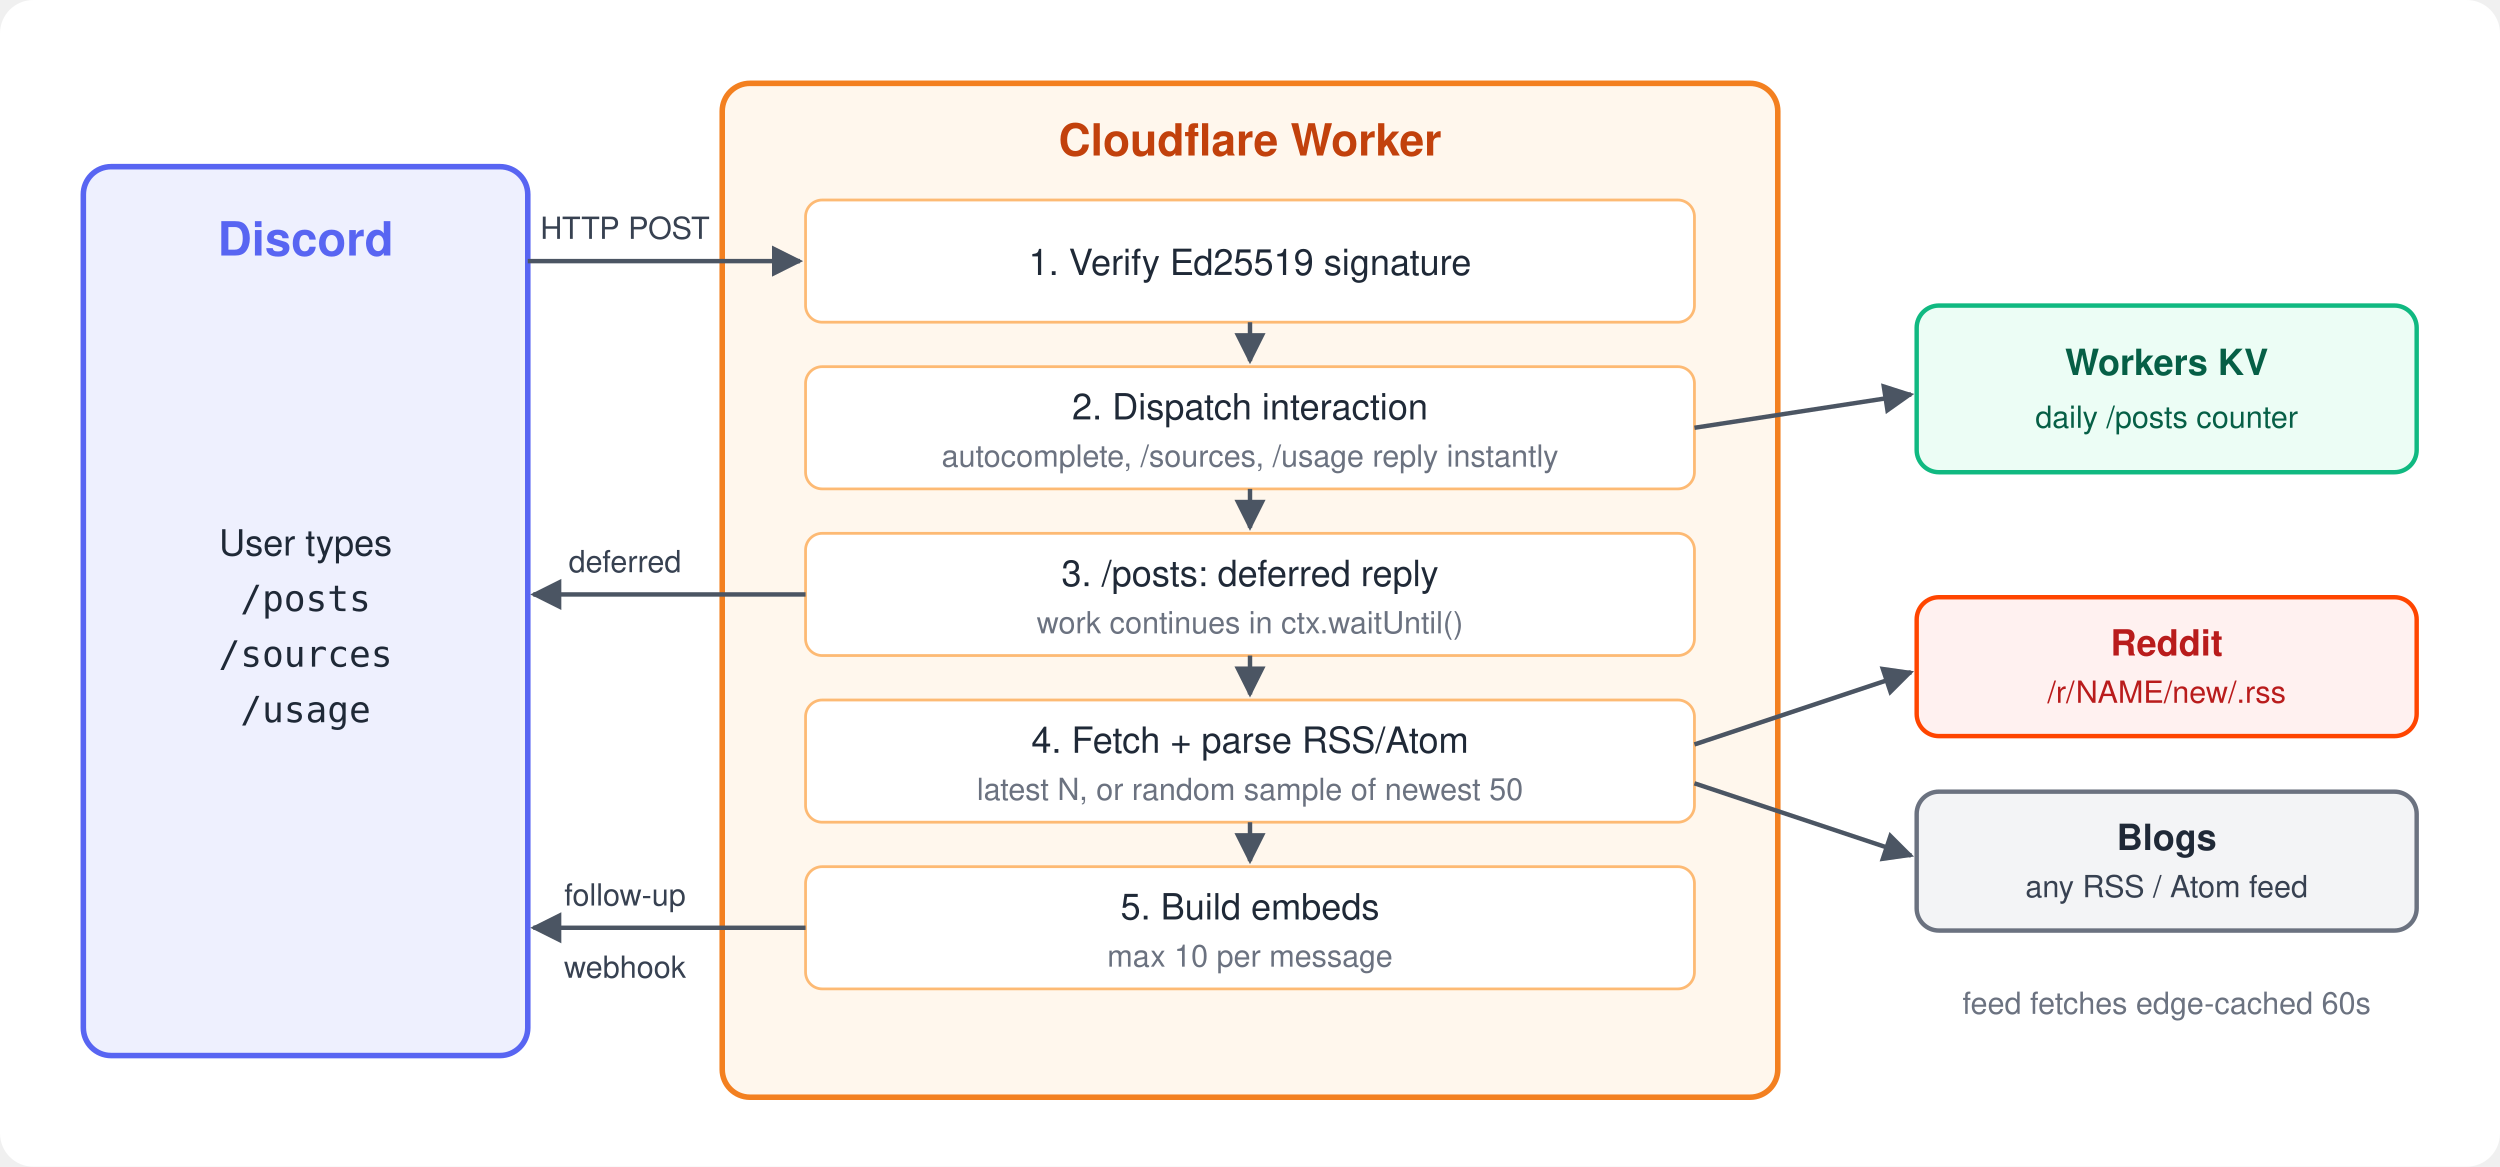
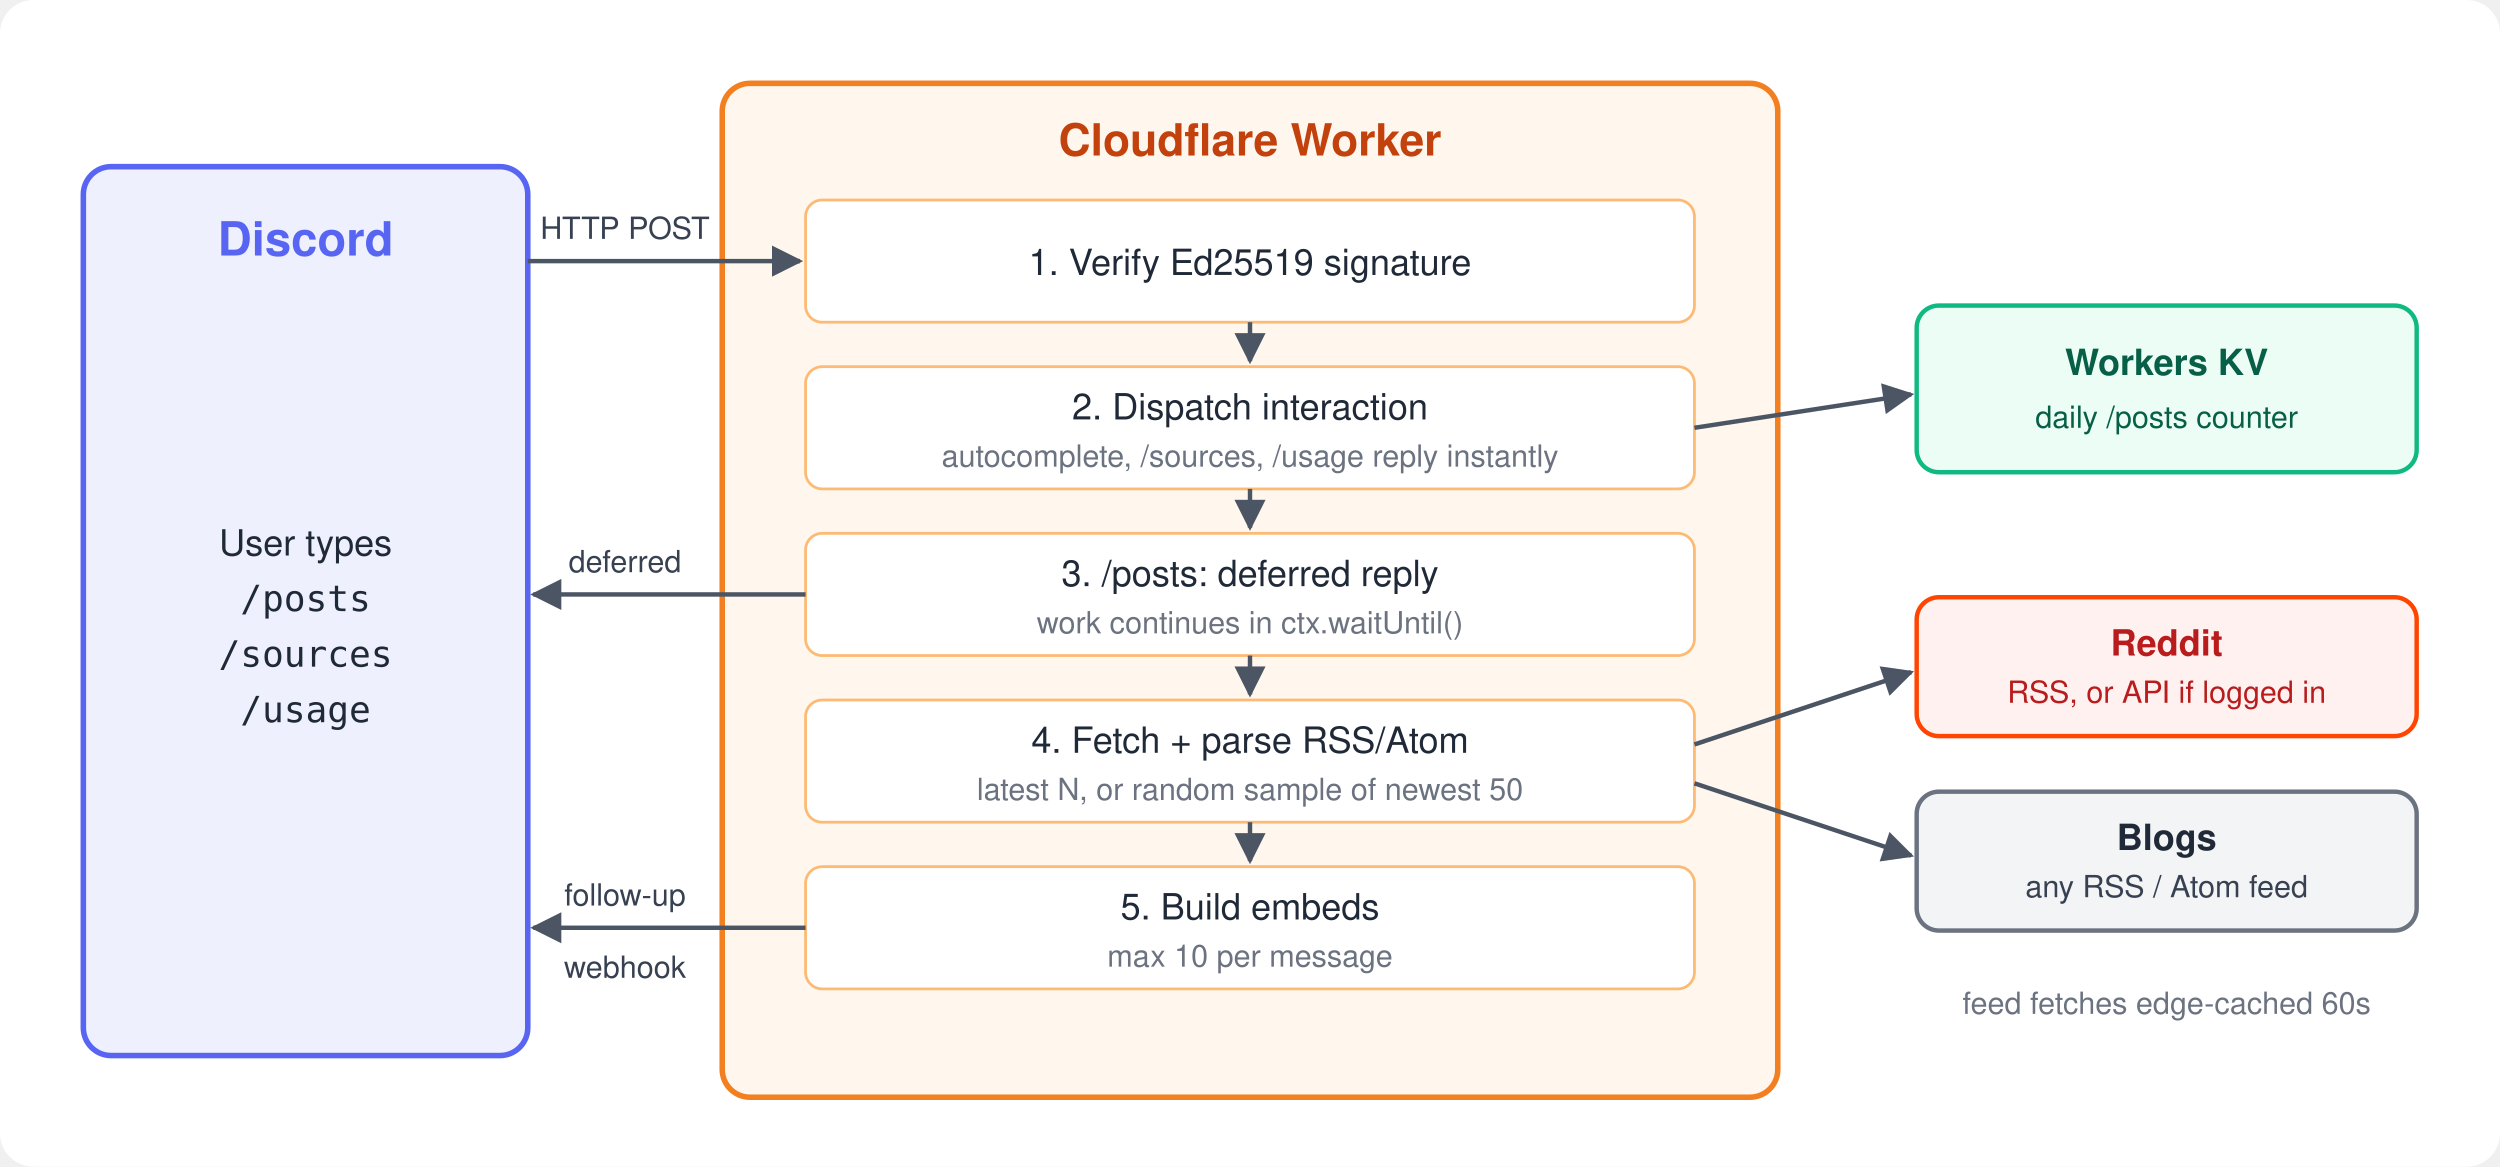
<svg xmlns="http://www.w3.org/2000/svg" viewBox="0 0 900 420" width="900" height="420" font-family="-apple-system, 'Segoe UI', Helvetica, Arial, sans-serif">
  <defs>
    <marker id="arrow" viewBox="0 0 10 10" refX="9" refY="5" markerWidth="7" markerHeight="7" orient="auto-start-reverse">
      <path d="M0,0 L10,5 L0,10 z" fill="#4b5563" />
    </marker>
  </defs>
  <rect width="900" height="420" rx="12" fill="#ffffff" />
  <rect x="30" y="60" width="160" height="320" rx="10" fill="#eef0fe" stroke="#5865F2" stroke-width="2" />
  <text x="110" y="92" text-anchor="middle" font-size="17" font-weight="700" fill="#5865F2">Discord</text>
  <text x="110" y="200" text-anchor="middle" font-size="13" fill="#1f2937">User types</text>
  <text x="110" y="220" text-anchor="middle" font-size="13" font-family="ui-monospace, Menlo, Consolas, monospace" fill="#1f2937">/posts</text>
  <text x="110" y="240" text-anchor="middle" font-size="13" font-family="ui-monospace, Menlo, Consolas, monospace" fill="#1f2937">/sources</text>
  <text x="110" y="260" text-anchor="middle" font-size="13" font-family="ui-monospace, Menlo, Consolas, monospace" fill="#1f2937">/usage</text>
  <rect x="260" y="30" width="380" height="365" rx="10" fill="#fff7ed" stroke="#F38020" stroke-width="2" />
  <text x="450" y="56" text-anchor="middle" font-size="16" font-weight="700" fill="#c2410c">Cloudflare Worker</text>
  <g font-size="13" fill="#1f2937">
    <rect x="290" y="72" width="320" height="44" rx="6" fill="#ffffff" stroke="#fdba74" />
    <text x="450" y="99" text-anchor="middle">1. Verify Ed25519 signature</text>
    <rect x="290" y="132" width="320" height="44" rx="6" fill="#ffffff" stroke="#fdba74" />
    <text x="450" y="151" text-anchor="middle">2. Dispatch interaction</text>
    <text x="450" y="168" text-anchor="middle" font-size="11" fill="#6b7280">autocomplete, /sources, /usage reply instantly</text>
    <rect x="290" y="192" width="320" height="44" rx="6" fill="#ffffff" stroke="#fdba74" />
    <text x="450" y="211" text-anchor="middle">3. /posts: deferred reply</text>
    <text x="450" y="228" text-anchor="middle" font-size="11" fill="#6b7280">work continues in ctx.waitUntil()</text>
    <rect x="290" y="252" width="320" height="44" rx="6" fill="#ffffff" stroke="#fdba74" />
    <text x="450" y="271" text-anchor="middle">4. Fetch + parse RSS/Atom</text>
    <text x="450" y="288" text-anchor="middle" font-size="11" fill="#6b7280">latest N, or random sample of newest 50</text>
    <rect x="290" y="312" width="320" height="44" rx="6" fill="#ffffff" stroke="#fdba74" />
    <text x="450" y="331" text-anchor="middle">5. Build embeds</text>
    <text x="450" y="348" text-anchor="middle" font-size="11" fill="#6b7280">max 10 per message</text>
  </g>
  <g stroke="#4b5563" stroke-width="1.6" fill="none" marker-end="url(#arrow)">
    <line x1="450" y1="116" x2="450" y2="130" />
    <line x1="450" y1="176" x2="450" y2="190" />
    <line x1="450" y1="236" x2="450" y2="250" />
    <line x1="450" y1="296" x2="450" y2="310" />
  </g>
  <g stroke="#4b5563" stroke-width="1.6" fill="none" marker-end="url(#arrow)">
    <line x1="190" y1="94" x2="288" y2="94" />
    <line x1="290" y1="214" x2="192" y2="214" />
    <line x1="290" y1="334" x2="192" y2="334" />
  </g>
  <g font-size="11" fill="#374151" text-anchor="middle">
    <text x="225" y="86">HTTP POST</text>
    <text x="225" y="206">deferred</text>
    <text x="225" y="326">follow-up</text>
    <text x="225" y="352">webhook</text>
  </g>
  <rect x="690" y="110" width="180" height="60" rx="8" fill="#ecfdf5" stroke="#10b981" stroke-width="1.6" />
  <text x="780" y="135" text-anchor="middle" font-size="13" font-weight="600" fill="#065f46">Workers KV</text>
  <text x="780" y="154" text-anchor="middle" font-size="11" fill="#065f46">daily /posts counter</text>
  <rect x="690" y="215" width="180" height="50" rx="8" fill="#fff1f0" stroke="#FF4500" stroke-width="1.6" />
  <text x="780" y="236" text-anchor="middle" font-size="13" font-weight="600" fill="#b91c1c">Reddit</text>
-   <text x="780" y="253" text-anchor="middle" font-size="11" fill="#b91c1c">/r/NAME/new/.rss</text>
+   <text x="780" y="253" text-anchor="middle" font-size="11" fill="#b91c1c">RSS, or API if logged in</text>
  <rect x="690" y="285" width="180" height="50" rx="8" fill="#f3f4f6" stroke="#6b7280" stroke-width="1.6" />
  <text x="780" y="306" text-anchor="middle" font-size="13" font-weight="600" fill="#1f2937">Blogs</text>
  <text x="780" y="323" text-anchor="middle" font-size="11" fill="#374151">any RSS / Atom feed</text>
  <g stroke="#4b5563" stroke-width="1.6" fill="none" marker-end="url(#arrow)">
    <line x1="610" y1="154" x2="688" y2="142" />
    <line x1="610" y1="268" x2="688" y2="242" />
    <line x1="610" y1="282" x2="688" y2="308" />
  </g>
  <text x="780" y="365" text-anchor="middle" font-size="11" fill="#6b7280">feed fetches edge-cached 60s</text>
</svg>
